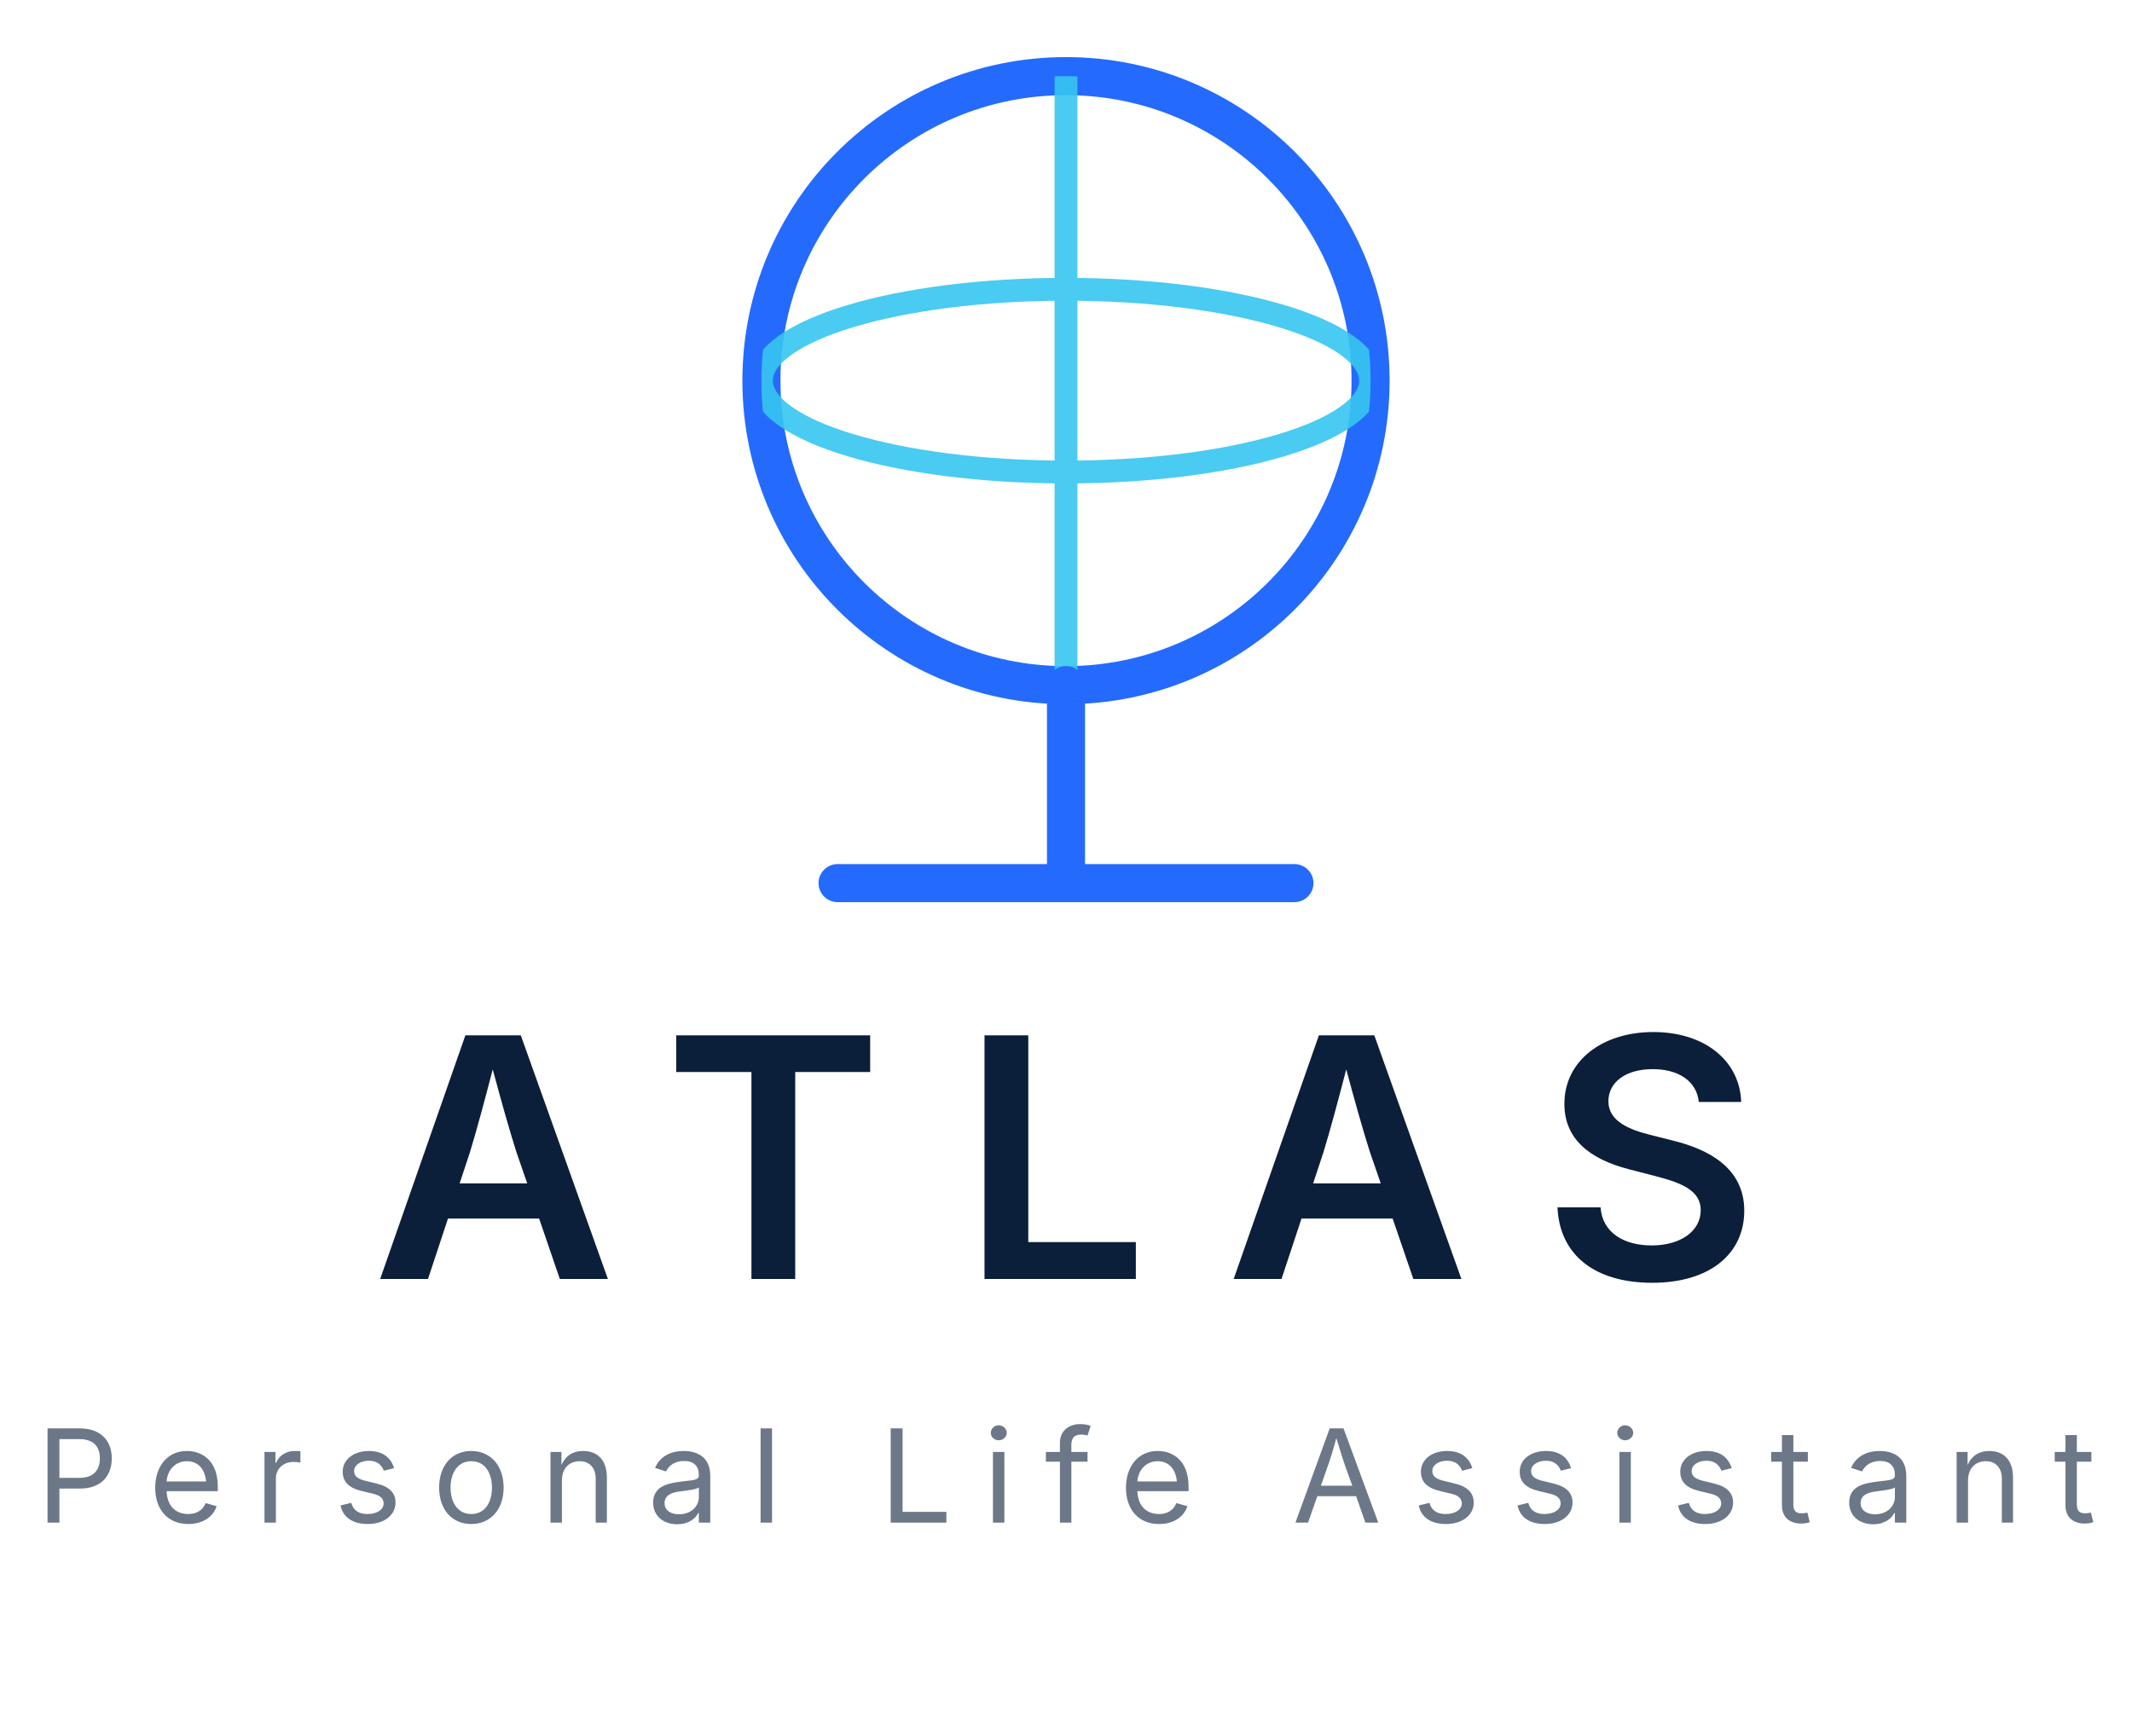
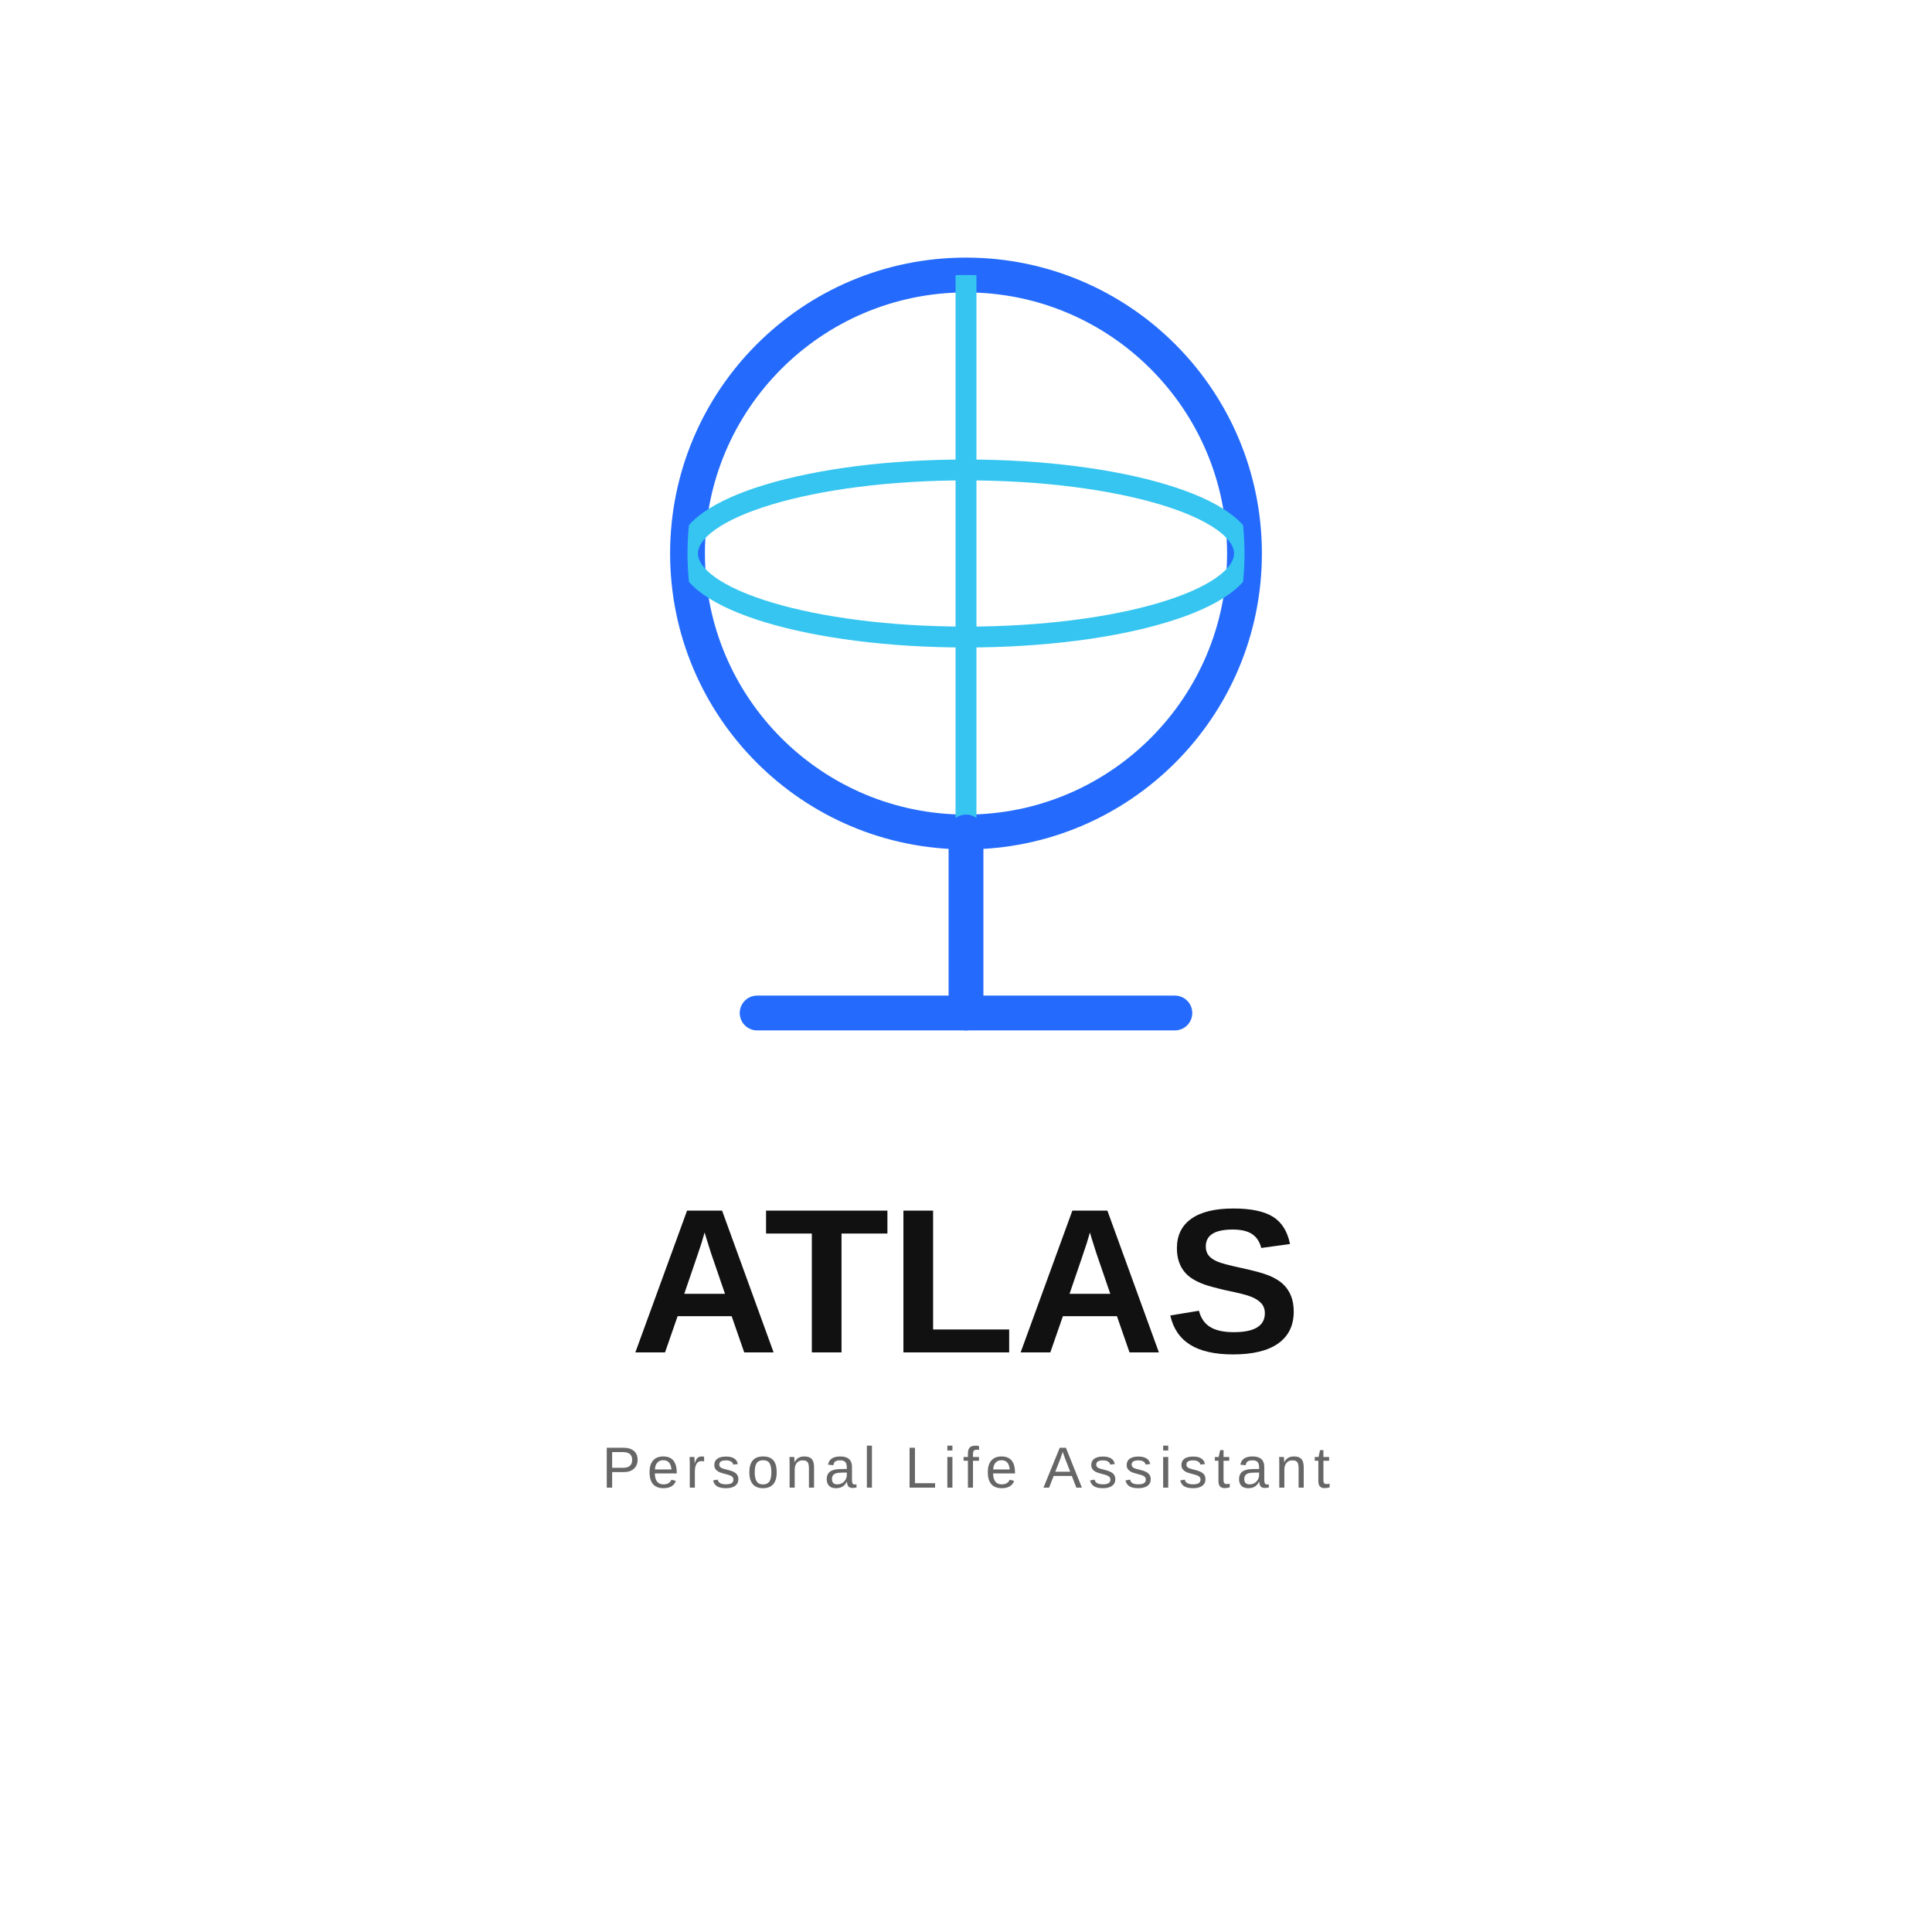
- <svg xmlns="http://www.w3.org/2000/svg" viewBox="0 0 140 114" width="140" height="114">
-   <defs>
-     <clipPath id="sc">
-       <circle cx="70" cy="25" r="20" />
-     </clipPath>
-   </defs>
-   <circle cx="70" cy="25" r="20" fill="none" stroke="#246BFD" stroke-width="2.5" stroke-linecap="round" />
-   <g clip-path="url(#sc)" opacity="0.9">
-     <ellipse cx="70" cy="25" rx="20" ry="6" fill="none" stroke="#36C5F0" stroke-width="1.5" />
-     <line x1="70" y1="5" x2="70" y2="45" stroke="#36C5F0" stroke-width="1.5" stroke-linecap="round" />
+ <svg xmlns="http://www.w3.org/2000/svg" width="600" height="600" viewBox="0 0 600 600">
+   <g transform="translate(170.27 63.7838) scale(4.32432)">
+     <defs>
+       <clipPath id="sphere">
+         <circle cx="30" cy="25" r="20" />
+       </clipPath>
+     </defs>
+     <circle cx="30" cy="25" r="20" fill="none" stroke="#246BFD" stroke-width="2.5" />
+     <g clip-path="url(#sphere)" fill="none" stroke="#36C5F0" stroke-width="1.5">
+       <ellipse cx="30" cy="25" rx="20" ry="6" />
+       <line x1="30" y1="5" x2="30" y2="45" />
+     </g>
+     <g stroke="#246BFD" stroke-width="2.5" stroke-linecap="round">
+       <line x1="30" y1="45" x2="30" y2="58" />
+       <line x1="15" y1="58" x2="45" y2="58" />
+     </g>
  </g>
-   <line x1="70" y1="45" x2="70" y2="58" stroke="#246BFD" stroke-width="2.5" stroke-linecap="round" />
-   <line x1="55" y1="58" x2="85" y2="58" stroke="#246BFD" stroke-width="2.5" stroke-linecap="round" />
-   <text x="70" y="84" text-anchor="middle" font-family="Inter, &quot;Avenir Next&quot;, Avenir, &quot;Segoe UI&quot;, Helvetica, Arial, sans-serif" font-size="22" font-weight="600" letter-spacing="5" fill="#0B1F3A">ATLAS</text>
-   <text x="70" y="100" text-anchor="middle" font-family="Inter, &quot;Avenir Next&quot;, Avenir, &quot;Segoe UI&quot;, Helvetica, Arial, sans-serif" font-size="8.5" font-weight="400" letter-spacing="2" fill="rgba(11,31,58,0.6)">Personal Life Assistant</text>
+   <g font-family="Arial, Helvetica, sans-serif" text-anchor="middle">
+     <text x="300" y="420" font-size="64" font-weight="600" fill="#111111">ATLAS</text>
+     <text x="300" y="462" font-size="18" letter-spacing="2" fill="#666666">Personal Life Assistant</text>
+   </g>
</svg>
